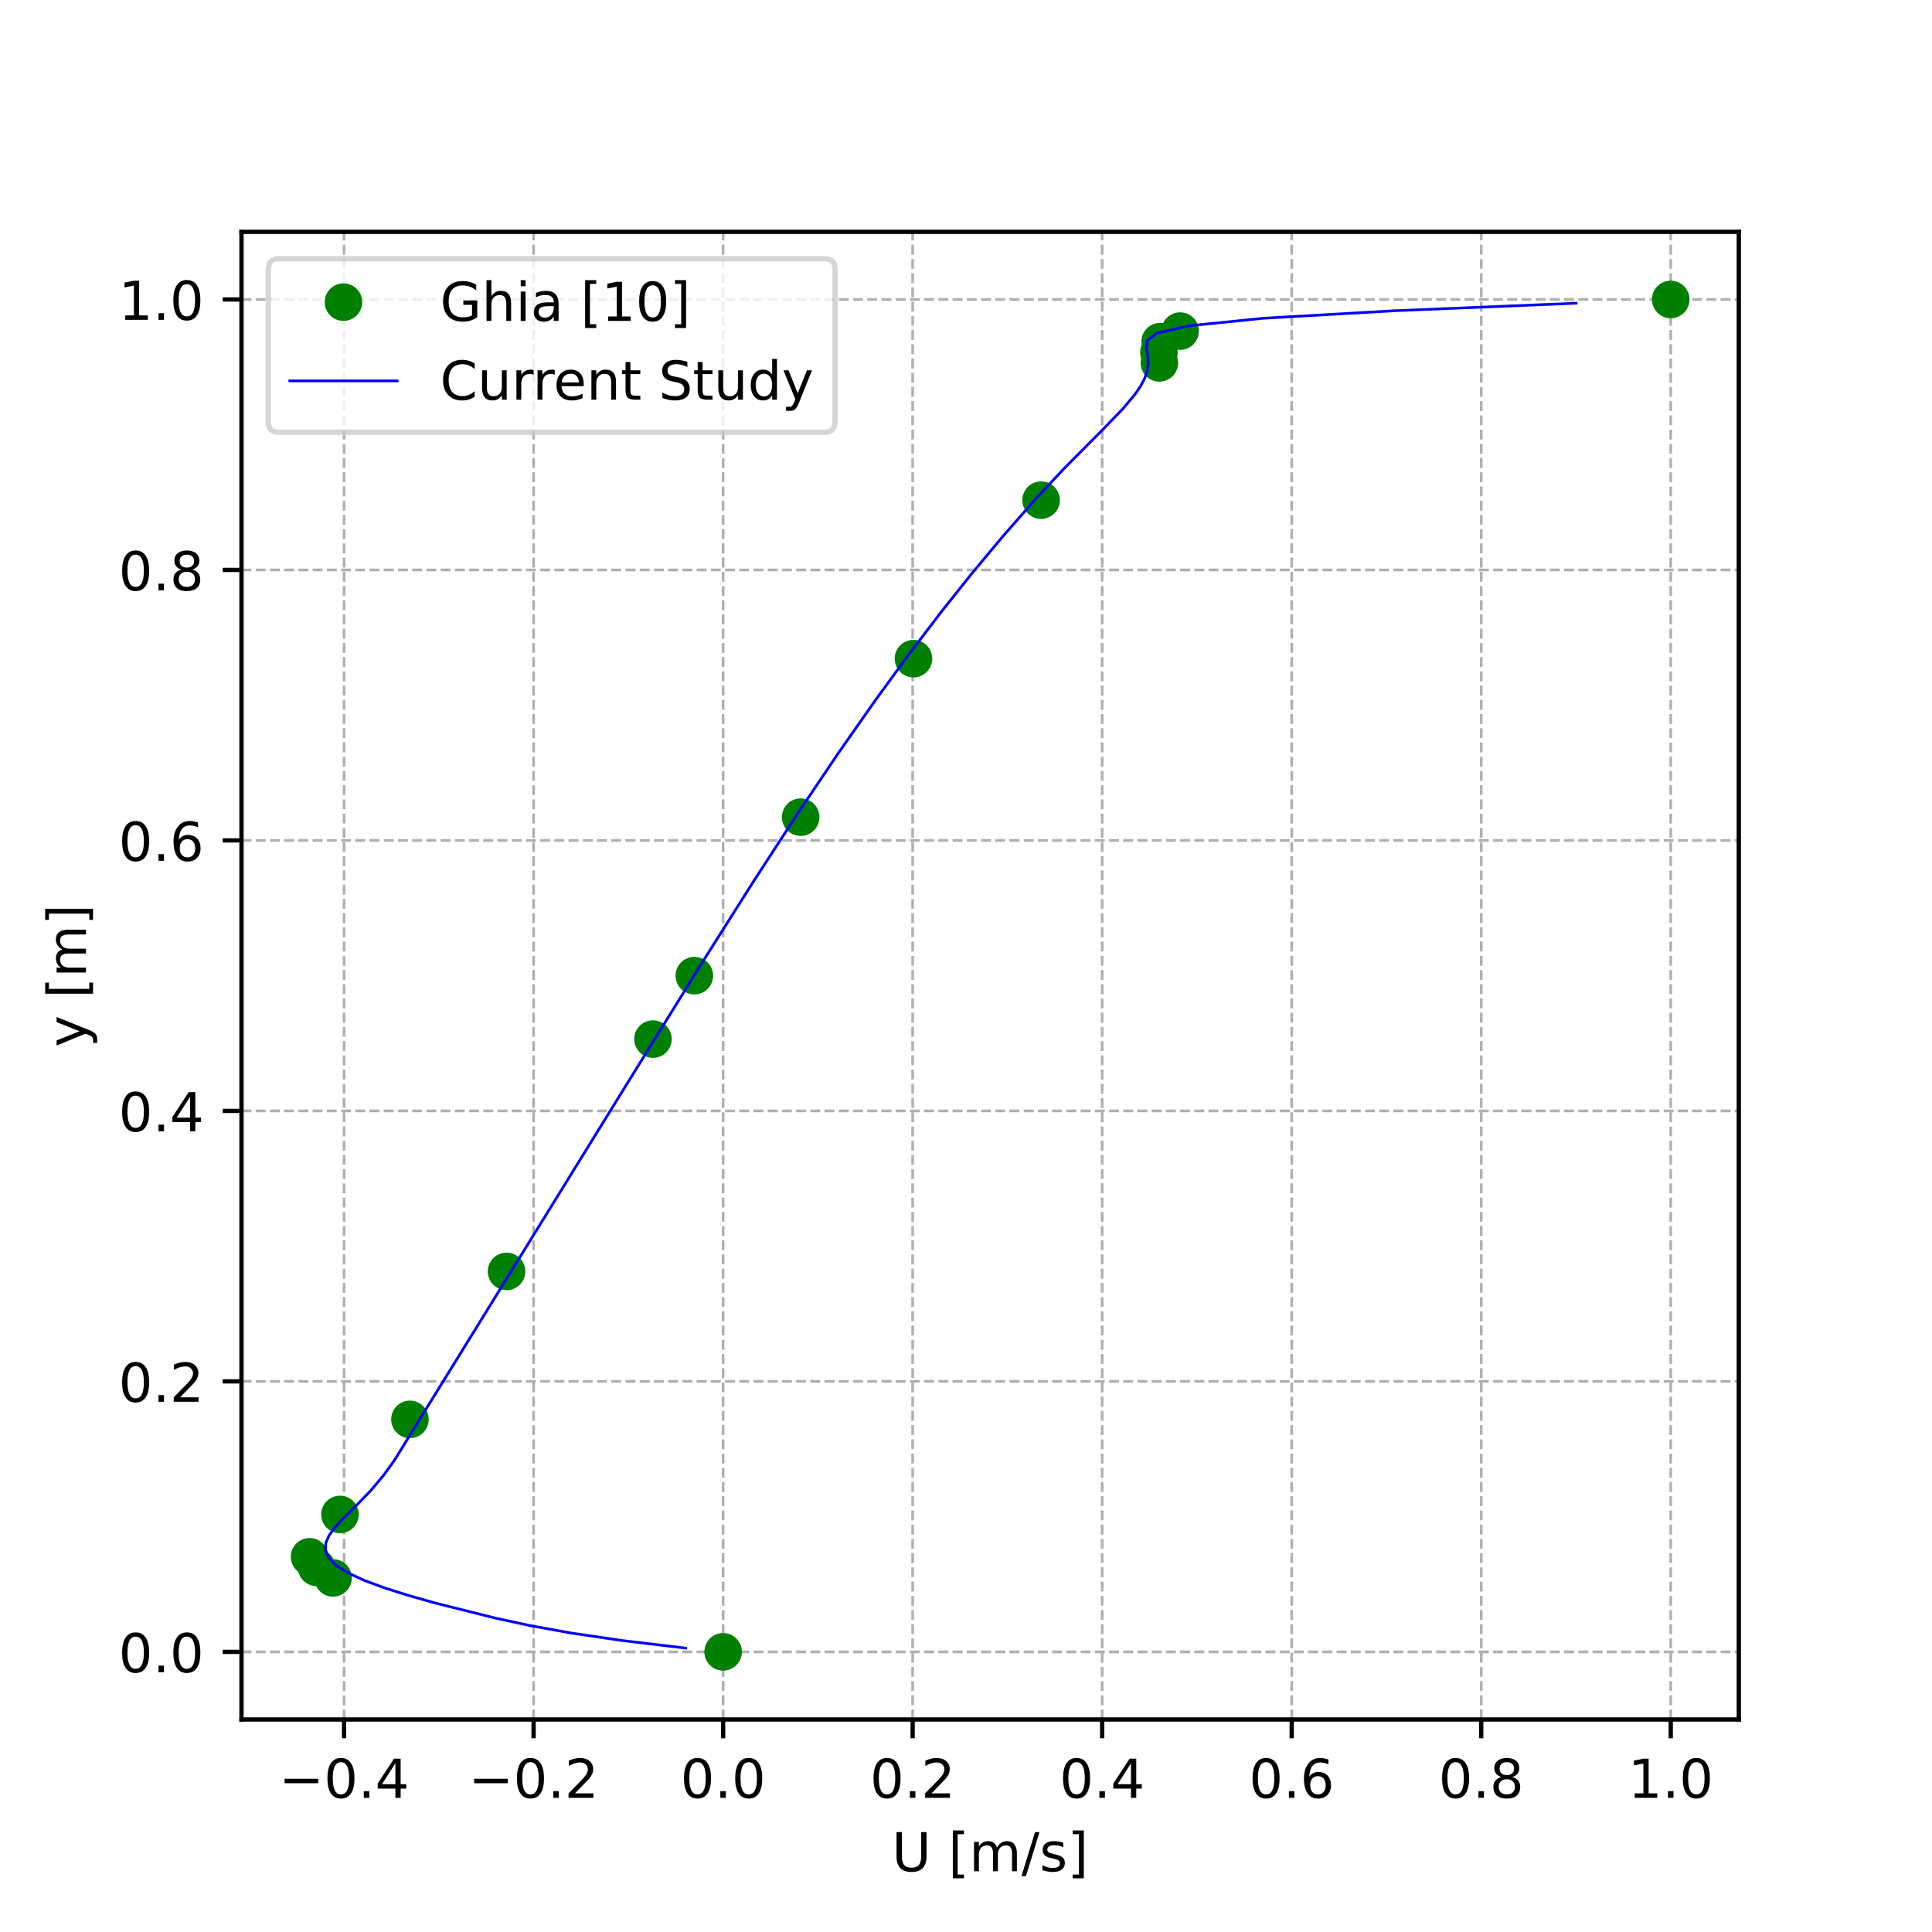
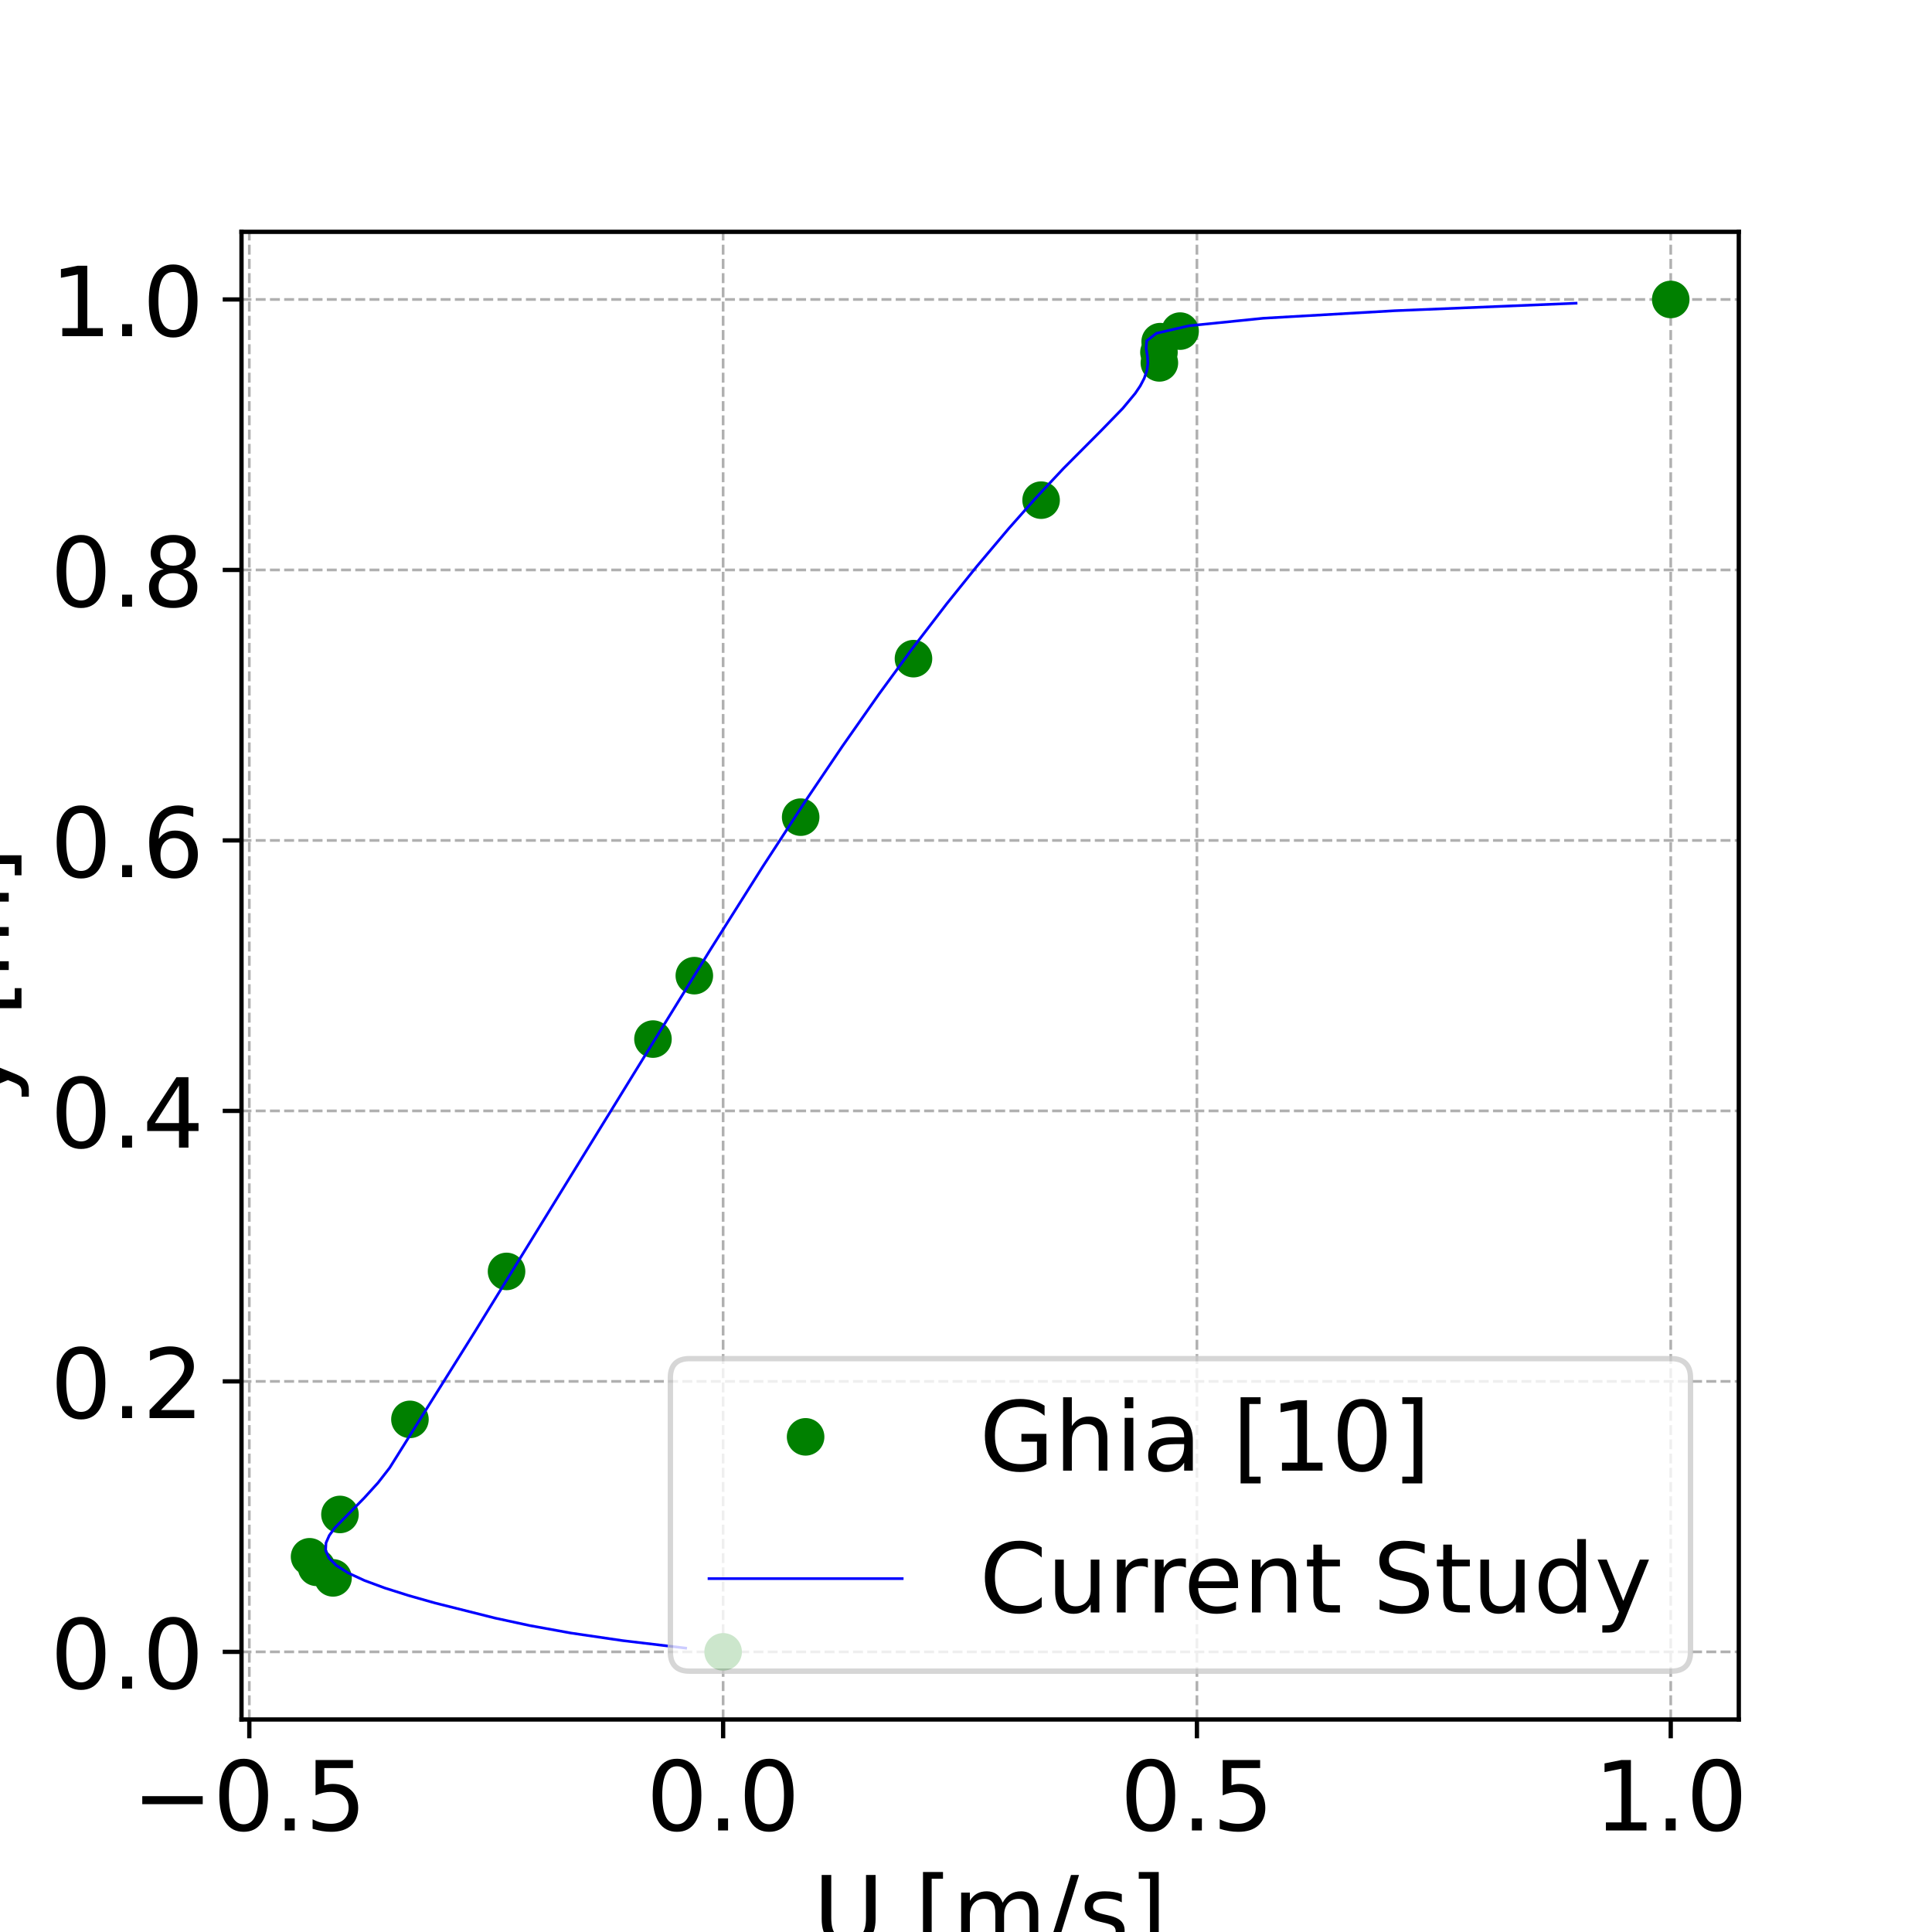
<svg xmlns="http://www.w3.org/2000/svg" xmlns:xlink="http://www.w3.org/1999/xlink" width="360pt" height="360pt" viewBox="0 0 360 360" version="1.1">
  <defs>
    <style type="text/css">*{stroke-linejoin: round; stroke-linecap: butt}</style>
  </defs>
  <g id="figure_1">
    <g id="patch_1">
      <path d="M 0 360  L 360 360  L 360 0  L 0 0  z " style="fill: #ffffff" />
    </g>
    <g id="axes_1">
      <g id="patch_2">
        <path d="M 45 320.4  L 324 320.4  L 324 43.2  L 45 43.2  z " style="fill: #ffffff" />
      </g>
      <g id="matplotlib.axis_1">
        <g id="xtick_1">
          <g id="line2d_1">
-             <path d="M 64.114 320.4  L 64.114 43.2  " clip-path="url(#p950a266e08)" style="fill: none; stroke-dasharray: 1.85,0.8; stroke-dashoffset: 0; stroke: #b0b0b0; stroke-width: 0.5" />
+             <path d="M 46.457 320.4  L 46.457 43.2  " clip-path="url(#p62c2c1363e)" style="fill: none; stroke-dasharray: 1.85,0.8; stroke-dashoffset: 0; stroke: #b0b0b0; stroke-width: 0.5" />
          </g>
          <g id="line2d_2">
            <defs>
-               <path id="m1fc0cb13b3" d="M 0 0  L 0 3.5  " style="stroke: #000000; stroke-width: 0.8" />
-             </defs>
-             <g>
-               <use xlink:href="#m1fc0cb13b3" x="64.114" y="320.4" style="stroke: #000000; stroke-width: 0.8" />
+               <path id="mabf65177e9" d="M 0 0  L 0 3.5  " style="stroke: #000000; stroke-width: 0.8" />
+             </defs>
+             <g>
+               <use xlink:href="#mabf65177e9" x="46.457" y="320.4" style="stroke: #000000; stroke-width: 0.8" />
            </g>
          </g>
          <g id="text_1">
-             <g transform="translate(51.97301 334.9984) scale(0.1 -0.1)">
+             <g transform="translate(24.60247 341.0772) scale(0.18 -0.18)">
              <defs>
                <path id="DejaVuSans-2212" d="M 678 2272  L 4684 2272  L 4684 1741  L 678 1741  L 678 2272  z " transform="scale(0.015625)" />
                <path id="DejaVuSans-30" d="M 2034 4250  Q 1547 4250 1301 3770  Q 1056 3291 1056 2328  Q 1056 1369 1301 889  Q 1547 409 2034 409  Q 2525 409 2770 889  Q 3016 1369 3016 2328  Q 3016 3291 2770 3770  Q 2525 4250 2034 4250  z M 2034 4750  Q 2819 4750 3233 4129  Q 3647 3509 3647 2328  Q 3647 1150 3233 529  Q 2819 -91 2034 -91  Q 1250 -91 836 529  Q 422 1150 422 2328  Q 422 3509 836 4129  Q 1250 4750 2034 4750  z " transform="scale(0.015625)" />
                <path id="DejaVuSans-2e" d="M 684 794  L 1344 794  L 1344 0  L 684 0  L 684 794  z " transform="scale(0.015625)" />
-                 <path id="DejaVuSans-34" d="M 2419 4116  L 825 1625  L 2419 1625  L 2419 4116  z M 2253 4666  L 3047 4666  L 3047 1625  L 3713 1625  L 3713 1100  L 3047 1100  L 3047 0  L 2419 0  L 2419 1100  L 313 1100  L 313 1709  L 2253 4666  z " transform="scale(0.015625)" />
+                 <path id="DejaVuSans-35" d="M 691 4666  L 3169 4666  L 3169 4134  L 1269 4134  L 1269 2991  Q 1406 3038 1543 3061  Q 1681 3084 1819 3084  Q 2600 3084 3056 2656  Q 3513 2228 3513 1497  Q 3513 744 3044 326  Q 2575 -91 1722 -91  Q 1428 -91 1123 -41  Q 819 9 494 109  L 494 744  Q 775 591 1075 516  Q 1375 441 1709 441  Q 2250 441 2565 725  Q 2881 1009 2881 1497  Q 2881 1984 2565 2268  Q 2250 2553 1709 2553  Q 1456 2553 1204 2497  Q 953 2441 691 2322  L 691 4666  z " transform="scale(0.015625)" />
              </defs>
              <use xlink:href="#DejaVuSans-2212" />
              <use xlink:href="#DejaVuSans-30" x="83.789" />
              <use xlink:href="#DejaVuSans-2e" x="147.412" />
-               <use xlink:href="#DejaVuSans-34" x="179.199" />
+               <use xlink:href="#DejaVuSans-35" x="179.199" />
            </g>
          </g>
        </g>
        <g id="xtick_2">
          <g id="line2d_3">
-             <path d="M 99.429 320.4  L 99.429 43.2  " clip-path="url(#p950a266e08)" style="fill: none; stroke-dasharray: 1.85,0.8; stroke-dashoffset: 0; stroke: #b0b0b0; stroke-width: 0.5" />
+             <path d="M 134.744 320.4  L 134.744 43.2  " clip-path="url(#p62c2c1363e)" style="fill: none; stroke-dasharray: 1.85,0.8; stroke-dashoffset: 0; stroke: #b0b0b0; stroke-width: 0.5" />
          </g>
          <g id="line2d_4">
            <g>
-               <use xlink:href="#m1fc0cb13b3" x="99.429" y="320.4" style="stroke: #000000; stroke-width: 0.8" />
+               <use xlink:href="#mabf65177e9" x="134.744" y="320.4" style="stroke: #000000; stroke-width: 0.8" />
            </g>
          </g>
          <g id="text_2">
-             <g transform="translate(87.28783 334.9984) scale(0.1 -0.1)">
-               <defs>
-                 <path id="DejaVuSans-32" d="M 1228 531  L 3431 531  L 3431 0  L 469 0  L 469 531  Q 828 903 1448 1529  Q 2069 2156 2228 2338  Q 2531 2678 2651 2914  Q 2772 3150 2772 3378  Q 2772 3750 2511 3984  Q 2250 4219 1831 4219  Q 1534 4219 1204 4116  Q 875 4013 500 3803  L 500 4441  Q 881 4594 1212 4672  Q 1544 4750 1819 4750  Q 2544 4750 2975 4387  Q 3406 4025 3406 3419  Q 3406 3131 3298 2873  Q 3191 2616 2906 2266  Q 2828 2175 2409 1742  Q 1991 1309 1228 531  z " transform="scale(0.015625)" />
-               </defs>
-               <use xlink:href="#DejaVuSans-2212" />
-               <use xlink:href="#DejaVuSans-30" x="83.789" />
-               <use xlink:href="#DejaVuSans-2e" x="147.412" />
-               <use xlink:href="#DejaVuSans-32" x="179.199" />
+             <g transform="translate(120.4312 341.0772) scale(0.18 -0.18)">
+               <use xlink:href="#DejaVuSans-30" />
+               <use xlink:href="#DejaVuSans-2e" x="63.623" />
+               <use xlink:href="#DejaVuSans-30" x="95.41" />
            </g>
          </g>
        </g>
        <g id="xtick_3">
          <g id="line2d_5">
-             <path d="M 134.744 320.4  L 134.744 43.2  " clip-path="url(#p950a266e08)" style="fill: none; stroke-dasharray: 1.85,0.8; stroke-dashoffset: 0; stroke: #b0b0b0; stroke-width: 0.5" />
+             <path d="M 223.031 320.4  L 223.031 43.2  " clip-path="url(#p62c2c1363e)" style="fill: none; stroke-dasharray: 1.85,0.8; stroke-dashoffset: 0; stroke: #b0b0b0; stroke-width: 0.5" />
          </g>
          <g id="line2d_6">
            <g>
-               <use xlink:href="#m1fc0cb13b3" x="134.744" y="320.4" style="stroke: #000000; stroke-width: 0.8" />
+               <use xlink:href="#mabf65177e9" x="223.031" y="320.4" style="stroke: #000000; stroke-width: 0.8" />
            </g>
          </g>
          <g id="text_3">
-             <g transform="translate(126.7925 334.9984) scale(0.1 -0.1)">
-               <use xlink:href="#DejaVuSans-30" />
-               <use xlink:href="#DejaVuSans-2e" x="63.623" />
-               <use xlink:href="#DejaVuSans-30" x="95.41" />
+             <g transform="translate(208.7183 341.0772) scale(0.18 -0.18)">
+               <use xlink:href="#DejaVuSans-30" />
+               <use xlink:href="#DejaVuSans-2e" x="63.623" />
+               <use xlink:href="#DejaVuSans-35" x="95.41" />
            </g>
          </g>
        </g>
        <g id="xtick_4">
          <g id="line2d_7">
-             <path d="M 170.059 320.4  L 170.059 43.2  " clip-path="url(#p950a266e08)" style="fill: none; stroke-dasharray: 1.85,0.8; stroke-dashoffset: 0; stroke: #b0b0b0; stroke-width: 0.5" />
+             <path d="M 311.318 320.4  L 311.318 43.2  " clip-path="url(#p62c2c1363e)" style="fill: none; stroke-dasharray: 1.85,0.8; stroke-dashoffset: 0; stroke: #b0b0b0; stroke-width: 0.5" />
          </g>
          <g id="line2d_8">
            <g>
-               <use xlink:href="#m1fc0cb13b3" x="170.059" y="320.4" style="stroke: #000000; stroke-width: 0.8" />
+               <use xlink:href="#mabf65177e9" x="311.318" y="320.4" style="stroke: #000000; stroke-width: 0.8" />
            </g>
          </g>
          <g id="text_4">
-             <g transform="translate(162.1073 334.9984) scale(0.1 -0.1)">
-               <use xlink:href="#DejaVuSans-30" />
-               <use xlink:href="#DejaVuSans-2e" x="63.623" />
-               <use xlink:href="#DejaVuSans-32" x="95.41" />
-             </g>
-           </g>
-         </g>
-         <g id="xtick_5">
-           <g id="line2d_9">
-             <path d="M 205.374 320.4  L 205.374 43.2  " clip-path="url(#p950a266e08)" style="fill: none; stroke-dasharray: 1.85,0.8; stroke-dashoffset: 0; stroke: #b0b0b0; stroke-width: 0.5" />
-           </g>
-           <g id="line2d_10">
-             <g>
-               <use xlink:href="#m1fc0cb13b3" x="205.374" y="320.4" style="stroke: #000000; stroke-width: 0.8" />
-             </g>
-           </g>
-           <g id="text_5">
-             <g transform="translate(197.4221 334.9984) scale(0.1 -0.1)">
-               <use xlink:href="#DejaVuSans-30" />
-               <use xlink:href="#DejaVuSans-2e" x="63.623" />
-               <use xlink:href="#DejaVuSans-34" x="95.41" />
-             </g>
-           </g>
-         </g>
-         <g id="xtick_6">
-           <g id="line2d_11">
-             <path d="M 240.689 320.4  L 240.689 43.2  " clip-path="url(#p950a266e08)" style="fill: none; stroke-dasharray: 1.85,0.8; stroke-dashoffset: 0; stroke: #b0b0b0; stroke-width: 0.5" />
-           </g>
-           <g id="line2d_12">
-             <g>
-               <use xlink:href="#m1fc0cb13b3" x="240.689" y="320.4" style="stroke: #000000; stroke-width: 0.8" />
-             </g>
-           </g>
-           <g id="text_6">
-             <g transform="translate(232.737 334.9984) scale(0.1 -0.1)">
-               <defs>
-                 <path id="DejaVuSans-36" d="M 2113 2584  Q 1688 2584 1439 2293  Q 1191 2003 1191 1497  Q 1191 994 1439 701  Q 1688 409 2113 409  Q 2538 409 2786 701  Q 3034 994 3034 1497  Q 3034 2003 2786 2293  Q 2538 2584 2113 2584  z M 3366 4563  L 3366 3988  Q 3128 4100 2886 4159  Q 2644 4219 2406 4219  Q 1781 4219 1451 3797  Q 1122 3375 1075 2522  Q 1259 2794 1537 2939  Q 1816 3084 2150 3084  Q 2853 3084 3261 2657  Q 3669 2231 3669 1497  Q 3669 778 3244 343  Q 2819 -91 2113 -91  Q 1303 -91 875 529  Q 447 1150 447 2328  Q 447 3434 972 4092  Q 1497 4750 2381 4750  Q 2619 4750 2861 4703  Q 3103 4656 3366 4563  z " transform="scale(0.015625)" />
-               </defs>
-               <use xlink:href="#DejaVuSans-30" />
-               <use xlink:href="#DejaVuSans-2e" x="63.623" />
-               <use xlink:href="#DejaVuSans-36" x="95.41" />
-             </g>
-           </g>
-         </g>
-         <g id="xtick_7">
-           <g id="line2d_13">
-             <path d="M 276.003 320.4  L 276.003 43.2  " clip-path="url(#p950a266e08)" style="fill: none; stroke-dasharray: 1.85,0.8; stroke-dashoffset: 0; stroke: #b0b0b0; stroke-width: 0.5" />
-           </g>
-           <g id="line2d_14">
-             <g>
-               <use xlink:href="#m1fc0cb13b3" x="276.003" y="320.4" style="stroke: #000000; stroke-width: 0.8" />
-             </g>
-           </g>
-           <g id="text_7">
-             <g transform="translate(268.0518 334.9984) scale(0.1 -0.1)">
-               <defs>
-                 <path id="DejaVuSans-38" d="M 2034 2216  Q 1584 2216 1326 1975  Q 1069 1734 1069 1313  Q 1069 891 1326 650  Q 1584 409 2034 409  Q 2484 409 2743 651  Q 3003 894 3003 1313  Q 3003 1734 2745 1975  Q 2488 2216 2034 2216  z M 1403 2484  Q 997 2584 770 2862  Q 544 3141 544 3541  Q 544 4100 942 4425  Q 1341 4750 2034 4750  Q 2731 4750 3128 4425  Q 3525 4100 3525 3541  Q 3525 3141 3298 2862  Q 3072 2584 2669 2484  Q 3125 2378 3379 2068  Q 3634 1759 3634 1313  Q 3634 634 3220 271  Q 2806 -91 2034 -91  Q 1263 -91 848 271  Q 434 634 434 1313  Q 434 1759 690 2068  Q 947 2378 1403 2484  z M 1172 3481  Q 1172 3119 1398 2916  Q 1625 2713 2034 2713  Q 2441 2713 2670 2916  Q 2900 3119 2900 3481  Q 2900 3844 2670 4047  Q 2441 4250 2034 4250  Q 1625 4250 1398 4047  Q 1172 3844 1172 3481  z " transform="scale(0.015625)" />
-               </defs>
-               <use xlink:href="#DejaVuSans-30" />
-               <use xlink:href="#DejaVuSans-2e" x="63.623" />
-               <use xlink:href="#DejaVuSans-38" x="95.41" />
-             </g>
-           </g>
-         </g>
-         <g id="xtick_8">
-           <g id="line2d_15">
-             <path d="M 311.318 320.4  L 311.318 43.2  " clip-path="url(#p950a266e08)" style="fill: none; stroke-dasharray: 1.85,0.8; stroke-dashoffset: 0; stroke: #b0b0b0; stroke-width: 0.5" />
-           </g>
-           <g id="line2d_16">
-             <g>
-               <use xlink:href="#m1fc0cb13b3" x="311.318" y="320.4" style="stroke: #000000; stroke-width: 0.8" />
-             </g>
-           </g>
-           <g id="text_8">
-             <g transform="translate(303.3666 334.9984) scale(0.1 -0.1)">
+             <g transform="translate(297.0054 341.0772) scale(0.18 -0.18)">
              <defs>
                <path id="DejaVuSans-31" d="M 794 531  L 1825 531  L 1825 4091  L 703 3866  L 703 4441  L 1819 4666  L 2450 4666  L 2450 531  L 3481 531  L 3481 0  L 794 0  L 794 531  z " transform="scale(0.015625)" />
              </defs>
              <use xlink:href="#DejaVuSans-31" />
              <use xlink:href="#DejaVuSans-2e" x="63.623" />
              <use xlink:href="#DejaVuSans-30" x="95.41" />
            </g>
          </g>
        </g>
-         <g id="text_9">
-           <g transform="translate(166.1906 348.6766) scale(0.1 -0.1)">
+         <g id="text_5">
+           <g transform="translate(151.5431 362.4978) scale(0.18 -0.18)">
            <defs>
              <path id="DejaVuSans-55" d="M 556 4666  L 1191 4666  L 1191 1831  Q 1191 1081 1462 751  Q 1734 422 2344 422  Q 2950 422 3222 751  Q 3494 1081 3494 1831  L 3494 4666  L 4128 4666  L 4128 1753  Q 4128 841 3676 375  Q 3225 -91 2344 -91  Q 1459 -91 1007 375  Q 556 841 556 1753  L 556 4666  z " transform="scale(0.015625)" />
              <path id="DejaVuSans-20" transform="scale(0.015625)" />
              <path id="DejaVuSans-5b" d="M 550 4863  L 1875 4863  L 1875 4416  L 1125 4416  L 1125 -397  L 1875 -397  L 1875 -844  L 550 -844  L 550 4863  z " transform="scale(0.015625)" />
              <path id="DejaVuSans-6d" d="M 3328 2828  Q 3544 3216 3844 3400  Q 4144 3584 4550 3584  Q 5097 3584 5394 3201  Q 5691 2819 5691 2113  L 5691 0  L 5113 0  L 5113 2094  Q 5113 2597 4934 2840  Q 4756 3084 4391 3084  Q 3944 3084 3684 2787  Q 3425 2491 3425 1978  L 3425 0  L 2847 0  L 2847 2094  Q 2847 2600 2669 2842  Q 2491 3084 2119 3084  Q 1678 3084 1418 2786  Q 1159 2488 1159 1978  L 1159 0  L 581 0  L 581 3500  L 1159 3500  L 1159 2956  Q 1356 3278 1631 3431  Q 1906 3584 2284 3584  Q 2666 3584 2933 3390  Q 3200 3197 3328 2828  z " transform="scale(0.015625)" />
              <path id="DejaVuSans-2f" d="M 1625 4666  L 2156 4666  L 531 -594  L 0 -594  L 1625 4666  z " transform="scale(0.015625)" />
              <path id="DejaVuSans-73" d="M 2834 3397  L 2834 2853  Q 2591 2978 2328 3040  Q 2066 3103 1784 3103  Q 1356 3103 1142 2972  Q 928 2841 928 2578  Q 928 2378 1081 2264  Q 1234 2150 1697 2047  L 1894 2003  Q 2506 1872 2764 1633  Q 3022 1394 3022 966  Q 3022 478 2636 193  Q 2250 -91 1575 -91  Q 1294 -91 989 -36  Q 684 19 347 128  L 347 722  Q 666 556 975 473  Q 1284 391 1588 391  Q 1994 391 2212 530  Q 2431 669 2431 922  Q 2431 1156 2273 1281  Q 2116 1406 1581 1522  L 1381 1569  Q 847 1681 609 1914  Q 372 2147 372 2553  Q 372 3047 722 3315  Q 1072 3584 1716 3584  Q 2034 3584 2315 3537  Q 2597 3491 2834 3397  z " transform="scale(0.015625)" />
              <path id="DejaVuSans-5d" d="M 1947 4863  L 1947 -844  L 622 -844  L 622 -397  L 1369 -397  L 1369 4416  L 622 4416  L 622 4863  L 1947 4863  z " transform="scale(0.015625)" />
            </defs>
            <use xlink:href="#DejaVuSans-55" />
            <use xlink:href="#DejaVuSans-20" x="73.193" />
            <use xlink:href="#DejaVuSans-5b" x="104.98" />
            <use xlink:href="#DejaVuSans-6d" x="143.994" />
            <use xlink:href="#DejaVuSans-2f" x="241.406" />
            <use xlink:href="#DejaVuSans-73" x="275.098" />
            <use xlink:href="#DejaVuSans-5d" x="327.197" />
          </g>
        </g>
      </g>
      <g id="matplotlib.axis_2">
        <g id="ytick_1">
+           <g id="line2d_9">
+             <path d="M 45 307.8  L 324 307.8  " clip-path="url(#p62c2c1363e)" style="fill: none; stroke-dasharray: 1.85,0.8; stroke-dashoffset: 0; stroke: #b0b0b0; stroke-width: 0.5" />
+           </g>
+           <g id="line2d_10">
+             <defs>
+               <path id="m85a8d610c2" d="M 0 0  L -3.5 0  " style="stroke: #000000; stroke-width: 0.8" />
+             </defs>
+             <g>
+               <use xlink:href="#m85a8d610c2" x="45" y="307.8" style="stroke: #000000; stroke-width: 0.8" />
+             </g>
+           </g>
+           <g id="text_6">
+             <g transform="translate(9.374375 314.6386) scale(0.18 -0.18)">
+               <use xlink:href="#DejaVuSans-30" />
+               <use xlink:href="#DejaVuSans-2e" x="63.623" />
+               <use xlink:href="#DejaVuSans-30" x="95.41" />
+             </g>
+           </g>
+         </g>
+         <g id="ytick_2">
+           <g id="line2d_11">
+             <path d="M 45 257.4  L 324 257.4  " clip-path="url(#p62c2c1363e)" style="fill: none; stroke-dasharray: 1.85,0.8; stroke-dashoffset: 0; stroke: #b0b0b0; stroke-width: 0.5" />
+           </g>
+           <g id="line2d_12">
+             <g>
+               <use xlink:href="#m85a8d610c2" x="45" y="257.4" style="stroke: #000000; stroke-width: 0.8" />
+             </g>
+           </g>
+           <g id="text_7">
+             <g transform="translate(9.374375 264.2386) scale(0.18 -0.18)">
+               <defs>
+                 <path id="DejaVuSans-32" d="M 1228 531  L 3431 531  L 3431 0  L 469 0  L 469 531  Q 828 903 1448 1529  Q 2069 2156 2228 2338  Q 2531 2678 2651 2914  Q 2772 3150 2772 3378  Q 2772 3750 2511 3984  Q 2250 4219 1831 4219  Q 1534 4219 1204 4116  Q 875 4013 500 3803  L 500 4441  Q 881 4594 1212 4672  Q 1544 4750 1819 4750  Q 2544 4750 2975 4387  Q 3406 4025 3406 3419  Q 3406 3131 3298 2873  Q 3191 2616 2906 2266  Q 2828 2175 2409 1742  Q 1991 1309 1228 531  z " transform="scale(0.015625)" />
+               </defs>
+               <use xlink:href="#DejaVuSans-30" />
+               <use xlink:href="#DejaVuSans-2e" x="63.623" />
+               <use xlink:href="#DejaVuSans-32" x="95.41" />
+             </g>
+           </g>
+         </g>
+         <g id="ytick_3">
+           <g id="line2d_13">
+             <path d="M 45 207  L 324 207  " clip-path="url(#p62c2c1363e)" style="fill: none; stroke-dasharray: 1.85,0.8; stroke-dashoffset: 0; stroke: #b0b0b0; stroke-width: 0.5" />
+           </g>
+           <g id="line2d_14">
+             <g>
+               <use xlink:href="#m85a8d610c2" x="45" y="207" style="stroke: #000000; stroke-width: 0.8" />
+             </g>
+           </g>
+           <g id="text_8">
+             <g transform="translate(9.374375 213.8386) scale(0.18 -0.18)">
+               <defs>
+                 <path id="DejaVuSans-34" d="M 2419 4116  L 825 1625  L 2419 1625  L 2419 4116  z M 2253 4666  L 3047 4666  L 3047 1625  L 3713 1625  L 3713 1100  L 3047 1100  L 3047 0  L 2419 0  L 2419 1100  L 313 1100  L 313 1709  L 2253 4666  z " transform="scale(0.015625)" />
+               </defs>
+               <use xlink:href="#DejaVuSans-30" />
+               <use xlink:href="#DejaVuSans-2e" x="63.623" />
+               <use xlink:href="#DejaVuSans-34" x="95.41" />
+             </g>
+           </g>
+         </g>
+         <g id="ytick_4">
+           <g id="line2d_15">
+             <path d="M 45 156.6  L 324 156.6  " clip-path="url(#p62c2c1363e)" style="fill: none; stroke-dasharray: 1.85,0.8; stroke-dashoffset: 0; stroke: #b0b0b0; stroke-width: 0.5" />
+           </g>
+           <g id="line2d_16">
+             <g>
+               <use xlink:href="#m85a8d610c2" x="45" y="156.6" style="stroke: #000000; stroke-width: 0.8" />
+             </g>
+           </g>
+           <g id="text_9">
+             <g transform="translate(9.374375 163.4386) scale(0.18 -0.18)">
+               <defs>
+                 <path id="DejaVuSans-36" d="M 2113 2584  Q 1688 2584 1439 2293  Q 1191 2003 1191 1497  Q 1191 994 1439 701  Q 1688 409 2113 409  Q 2538 409 2786 701  Q 3034 994 3034 1497  Q 3034 2003 2786 2293  Q 2538 2584 2113 2584  z M 3366 4563  L 3366 3988  Q 3128 4100 2886 4159  Q 2644 4219 2406 4219  Q 1781 4219 1451 3797  Q 1122 3375 1075 2522  Q 1259 2794 1537 2939  Q 1816 3084 2150 3084  Q 2853 3084 3261 2657  Q 3669 2231 3669 1497  Q 3669 778 3244 343  Q 2819 -91 2113 -91  Q 1303 -91 875 529  Q 447 1150 447 2328  Q 447 3434 972 4092  Q 1497 4750 2381 4750  Q 2619 4750 2861 4703  Q 3103 4656 3366 4563  z " transform="scale(0.015625)" />
+               </defs>
+               <use xlink:href="#DejaVuSans-30" />
+               <use xlink:href="#DejaVuSans-2e" x="63.623" />
+               <use xlink:href="#DejaVuSans-36" x="95.41" />
+             </g>
+           </g>
+         </g>
+         <g id="ytick_5">
          <g id="line2d_17">
-             <path d="M 45 307.8  L 324 307.8  " clip-path="url(#p950a266e08)" style="fill: none; stroke-dasharray: 1.85,0.8; stroke-dashoffset: 0; stroke: #b0b0b0; stroke-width: 0.5" />
+             <path d="M 45 106.2  L 324 106.2  " clip-path="url(#p62c2c1363e)" style="fill: none; stroke-dasharray: 1.85,0.8; stroke-dashoffset: 0; stroke: #b0b0b0; stroke-width: 0.5" />
          </g>
          <g id="line2d_18">
-             <defs>
-               <path id="m8054d9be6d" d="M 0 0  L -3.5 0  " style="stroke: #000000; stroke-width: 0.8" />
-             </defs>
-             <g>
-               <use xlink:href="#m8054d9be6d" x="45" y="307.8" style="stroke: #000000; stroke-width: 0.8" />
+             <g>
+               <use xlink:href="#m85a8d610c2" x="45" y="106.2" style="stroke: #000000; stroke-width: 0.8" />
            </g>
          </g>
          <g id="text_10">
-             <g transform="translate(22.09688 311.5992) scale(0.1 -0.1)">
-               <use xlink:href="#DejaVuSans-30" />
+             <g transform="translate(9.374375 113.0386) scale(0.18 -0.18)">
+               <defs>
+                 <path id="DejaVuSans-38" d="M 2034 2216  Q 1584 2216 1326 1975  Q 1069 1734 1069 1313  Q 1069 891 1326 650  Q 1584 409 2034 409  Q 2484 409 2743 651  Q 3003 894 3003 1313  Q 3003 1734 2745 1975  Q 2488 2216 2034 2216  z M 1403 2484  Q 997 2584 770 2862  Q 544 3141 544 3541  Q 544 4100 942 4425  Q 1341 4750 2034 4750  Q 2731 4750 3128 4425  Q 3525 4100 3525 3541  Q 3525 3141 3298 2862  Q 3072 2584 2669 2484  Q 3125 2378 3379 2068  Q 3634 1759 3634 1313  Q 3634 634 3220 271  Q 2806 -91 2034 -91  Q 1263 -91 848 271  Q 434 634 434 1313  Q 434 1759 690 2068  Q 947 2378 1403 2484  z M 1172 3481  Q 1172 3119 1398 2916  Q 1625 2713 2034 2713  Q 2441 2713 2670 2916  Q 2900 3119 2900 3481  Q 2900 3844 2670 4047  Q 2441 4250 2034 4250  Q 1625 4250 1398 4047  Q 1172 3844 1172 3481  z " transform="scale(0.015625)" />
+               </defs>
+               <use xlink:href="#DejaVuSans-30" />
+               <use xlink:href="#DejaVuSans-2e" x="63.623" />
+               <use xlink:href="#DejaVuSans-38" x="95.41" />
+             </g>
+           </g>
+         </g>
+         <g id="ytick_6">
+           <g id="line2d_19">
+             <path d="M 45 55.8  L 324 55.8  " clip-path="url(#p62c2c1363e)" style="fill: none; stroke-dasharray: 1.85,0.8; stroke-dashoffset: 0; stroke: #b0b0b0; stroke-width: 0.5" />
+           </g>
+           <g id="line2d_20">
+             <g>
+               <use xlink:href="#m85a8d610c2" x="45" y="55.8" style="stroke: #000000; stroke-width: 0.8" />
+             </g>
+           </g>
+           <g id="text_11">
+             <g transform="translate(9.374375 62.63859) scale(0.18 -0.18)">
+               <use xlink:href="#DejaVuSans-31" />
              <use xlink:href="#DejaVuSans-2e" x="63.623" />
              <use xlink:href="#DejaVuSans-30" x="95.41" />
            </g>
          </g>
        </g>
-         <g id="ytick_2">
-           <g id="line2d_19">
-             <path d="M 45 257.4  L 324 257.4  " clip-path="url(#p950a266e08)" style="fill: none; stroke-dasharray: 1.85,0.8; stroke-dashoffset: 0; stroke: #b0b0b0; stroke-width: 0.5" />
-           </g>
-           <g id="line2d_20">
-             <g>
-               <use xlink:href="#m8054d9be6d" x="45" y="257.4" style="stroke: #000000; stroke-width: 0.8" />
-             </g>
-           </g>
-           <g id="text_11">
-             <g transform="translate(22.09688 261.1992) scale(0.1 -0.1)">
-               <use xlink:href="#DejaVuSans-30" />
-               <use xlink:href="#DejaVuSans-2e" x="63.623" />
-               <use xlink:href="#DejaVuSans-32" x="95.41" />
-             </g>
-           </g>
-         </g>
-         <g id="ytick_3">
-           <g id="line2d_21">
-             <path d="M 45 207  L 324 207  " clip-path="url(#p950a266e08)" style="fill: none; stroke-dasharray: 1.85,0.8; stroke-dashoffset: 0; stroke: #b0b0b0; stroke-width: 0.5" />
-           </g>
-           <g id="line2d_22">
-             <g>
-               <use xlink:href="#m8054d9be6d" x="45" y="207" style="stroke: #000000; stroke-width: 0.8" />
-             </g>
-           </g>
-           <g id="text_12">
-             <g transform="translate(22.09688 210.7992) scale(0.1 -0.1)">
-               <use xlink:href="#DejaVuSans-30" />
-               <use xlink:href="#DejaVuSans-2e" x="63.623" />
-               <use xlink:href="#DejaVuSans-34" x="95.41" />
-             </g>
-           </g>
-         </g>
-         <g id="ytick_4">
-           <g id="line2d_23">
-             <path d="M 45 156.6  L 324 156.6  " clip-path="url(#p950a266e08)" style="fill: none; stroke-dasharray: 1.85,0.8; stroke-dashoffset: 0; stroke: #b0b0b0; stroke-width: 0.5" />
-           </g>
-           <g id="line2d_24">
-             <g>
-               <use xlink:href="#m8054d9be6d" x="45" y="156.6" style="stroke: #000000; stroke-width: 0.8" />
-             </g>
-           </g>
-           <g id="text_13">
-             <g transform="translate(22.09688 160.3992) scale(0.1 -0.1)">
-               <use xlink:href="#DejaVuSans-30" />
-               <use xlink:href="#DejaVuSans-2e" x="63.623" />
-               <use xlink:href="#DejaVuSans-36" x="95.41" />
-             </g>
-           </g>
-         </g>
-         <g id="ytick_5">
-           <g id="line2d_25">
-             <path d="M 45 106.2  L 324 106.2  " clip-path="url(#p950a266e08)" style="fill: none; stroke-dasharray: 1.85,0.8; stroke-dashoffset: 0; stroke: #b0b0b0; stroke-width: 0.5" />
-           </g>
-           <g id="line2d_26">
-             <g>
-               <use xlink:href="#m8054d9be6d" x="45" y="106.2" style="stroke: #000000; stroke-width: 0.8" />
-             </g>
-           </g>
-           <g id="text_14">
-             <g transform="translate(22.09688 109.9992) scale(0.1 -0.1)">
-               <use xlink:href="#DejaVuSans-30" />
-               <use xlink:href="#DejaVuSans-2e" x="63.623" />
-               <use xlink:href="#DejaVuSans-38" x="95.41" />
-             </g>
-           </g>
-         </g>
-         <g id="ytick_6">
-           <g id="line2d_27">
-             <path d="M 45 55.8  L 324 55.8  " clip-path="url(#p950a266e08)" style="fill: none; stroke-dasharray: 1.85,0.8; stroke-dashoffset: 0; stroke: #b0b0b0; stroke-width: 0.5" />
-           </g>
-           <g id="line2d_28">
-             <g>
-               <use xlink:href="#m8054d9be6d" x="45" y="55.8" style="stroke: #000000; stroke-width: 0.8" />
-             </g>
-           </g>
-           <g id="text_15">
-             <g transform="translate(22.09688 59.59922) scale(0.1 -0.1)">
-               <use xlink:href="#DejaVuSans-31" />
-               <use xlink:href="#DejaVuSans-2e" x="63.623" />
-               <use xlink:href="#DejaVuSans-30" x="95.41" />
-             </g>
-           </g>
-         </g>
-         <g id="text_16">
-           <g transform="translate(16.01719 195.1203) rotate(-90) scale(0.1 -0.1)">
+         <g id="text_12">
+           <g transform="translate(1.630938 205.7766) rotate(-90) scale(0.18 -0.18)">
            <defs>
              <path id="DejaVuSans-79" d="M 2059 -325  Q 1816 -950 1584 -1140  Q 1353 -1331 966 -1331  L 506 -1331  L 506 -850  L 844 -850  Q 1081 -850 1212 -737  Q 1344 -625 1503 -206  L 1606 56  L 191 3500  L 800 3500  L 1894 763  L 2988 3500  L 3597 3500  L 2059 -325  z " transform="scale(0.015625)" />
            </defs>
            <use xlink:href="#DejaVuSans-79" />
            <use xlink:href="#DejaVuSans-20" x="59.18" />
            <use xlink:href="#DejaVuSans-5b" x="90.967" />
            <use xlink:href="#DejaVuSans-6d" x="129.98" />
            <use xlink:href="#DejaVuSans-5d" x="227.393" />
          </g>
        </g>
      </g>
-       <g id="line2d_29">
+       <g id="line2d_21">
        <defs>
-           <path id="mebc5cc602b" d="M 0 3  C 0.796 3 1.559 2.684 2.121 2.121  C 2.684 1.559 3 0.796 3 0  C 3 -0.796 2.684 -1.559 2.121 -2.121  C 1.559 -2.684 0.796 -3 0 -3  C -0.796 -3 -1.559 -2.684 -2.121 -2.121  C -2.684 -1.559 -3 -0.796 -3 0  C -3 0.796 -2.684 1.559 -2.121 2.121  C -1.559 2.684 -0.796 3 0 3  z " style="stroke: #008000" />
+           <path id="mb54a94e78e" d="M 0 3  C 0.796 3 1.559 2.684 2.121 2.121  C 2.684 1.559 3 0.796 3 0  C 3 -0.796 2.684 -1.559 2.121 -2.121  C 1.559 -2.684 0.796 -3 0 -3  C -0.796 -3 -1.559 -2.684 -2.121 -2.121  C -2.684 -1.559 -3 -0.796 -3 0  C -3 0.796 -2.684 1.559 -2.121 2.121  C -1.559 2.684 -0.796 3 0 3  z " style="stroke: #008000" />
        </defs>
-         <g clip-path="url(#p950a266e08)">
-           <use xlink:href="#mebc5cc602b" x="311.318" y="55.8" style="fill: #008000; stroke: #008000" />
-           <use xlink:href="#mebc5cc602b" x="219.893" y="61.697" style="fill: #008000; stroke: #008000" />
-           <use xlink:href="#mebc5cc602b" x="216.18" y="63.662" style="fill: #008000; stroke: #008000" />
-           <use xlink:href="#mebc5cc602b" x="215.954" y="65.653" style="fill: #008000; stroke: #008000" />
-           <use xlink:href="#mebc5cc602b" x="216.032" y="67.619" style="fill: #008000; stroke: #008000" />
-           <use xlink:href="#mebc5cc602b" x="193.995" y="93.197" style="fill: #008000; stroke: #008000" />
-           <use xlink:href="#mebc5cc602b" x="170.213" y="122.731" style="fill: #008000; stroke: #008000" />
-           <use xlink:href="#mebc5cc602b" x="149.193" y="152.266" style="fill: #008000; stroke: #008000" />
-           <use xlink:href="#mebc5cc602b" x="129.378" y="181.8" style="fill: #008000; stroke: #008000" />
-           <use xlink:href="#mebc5cc602b" x="121.671" y="193.619" style="fill: #008000; stroke: #008000" />
-           <use xlink:href="#mebc5cc602b" x="94.388" y="236.912" style="fill: #008000; stroke: #008000" />
-           <use xlink:href="#mebc5cc602b" x="76.386" y="264.481" style="fill: #008000; stroke: #008000" />
-           <use xlink:href="#mebc5cc602b" x="63.346" y="282.197" style="fill: #008000; stroke: #008000" />
-           <use xlink:href="#mebc5cc602b" x="57.682" y="290.084" style="fill: #008000; stroke: #008000" />
-           <use xlink:href="#mebc5cc602b" x="58.992" y="292.05" style="fill: #008000; stroke: #008000" />
-           <use xlink:href="#mebc5cc602b" x="62.057" y="294.016" style="fill: #008000; stroke: #008000" />
-           <use xlink:href="#mebc5cc602b" x="134.744" y="307.8" style="fill: #008000; stroke: #008000" />
-         </g>
-       </g>
-       <g id="line2d_30">
-         <path d="M 293.689 56.5  L 259.866 57.9  L 235.429 59.3  L 221.594 60.7  L 215.547 62.1  L 213.744 63.5  L 213.629 64.9  L 213.876 66.3  L 213.969 67.7  L 213.775 69.1  L 213.293 70.5  L 212.561 71.9  L 211.624 73.3  L 209.303 76.1  L 205.235 80.3  L 198.281 87.3  L 193.052 92.9  L 186.901 99.9  L 181.06 106.9  L 175.479 113.9  L 169.079 122.3  L 162.956 130.7  L 156.098 140.5  L 148.561 151.7  L 140.366 164.3  L 130.625 179.7  L 115.877 203.5  L 73.496 272.1  L 71.48 274.9  L 69.131 277.7  L 66.423 280.5  L 63.598 283.3  L 62.332 284.7  L 61.321 286.1  L 60.709 287.5  L 60.645 288.9  L 61.261 290.3  L 62.655 291.7  L 64.876 293.1  L 67.915 294.5  L 71.707 295.9  L 76.143 297.3  L 81.092 298.7  L 92.25 301.5  L 98.737 302.9  L 106.446 304.3  L 115.999 305.7  L 127.765 307.1  L 127.765 307.1  " clip-path="url(#p950a266e08)" style="fill: none; stroke: #0000ff; stroke-width: 0.5; stroke-linecap: square" />
+         <g clip-path="url(#p62c2c1363e)">
+           <use xlink:href="#mb54a94e78e" x="311.318" y="55.8" style="fill: #008000; stroke: #008000" />
+           <use xlink:href="#mb54a94e78e" x="219.893" y="61.697" style="fill: #008000; stroke: #008000" />
+           <use xlink:href="#mb54a94e78e" x="216.18" y="63.662" style="fill: #008000; stroke: #008000" />
+           <use xlink:href="#mb54a94e78e" x="215.954" y="65.653" style="fill: #008000; stroke: #008000" />
+           <use xlink:href="#mb54a94e78e" x="216.032" y="67.619" style="fill: #008000; stroke: #008000" />
+           <use xlink:href="#mb54a94e78e" x="193.995" y="93.197" style="fill: #008000; stroke: #008000" />
+           <use xlink:href="#mb54a94e78e" x="170.213" y="122.731" style="fill: #008000; stroke: #008000" />
+           <use xlink:href="#mb54a94e78e" x="149.193" y="152.266" style="fill: #008000; stroke: #008000" />
+           <use xlink:href="#mb54a94e78e" x="129.378" y="181.8" style="fill: #008000; stroke: #008000" />
+           <use xlink:href="#mb54a94e78e" x="121.671" y="193.619" style="fill: #008000; stroke: #008000" />
+           <use xlink:href="#mb54a94e78e" x="94.388" y="236.912" style="fill: #008000; stroke: #008000" />
+           <use xlink:href="#mb54a94e78e" x="76.386" y="264.481" style="fill: #008000; stroke: #008000" />
+           <use xlink:href="#mb54a94e78e" x="63.346" y="282.197" style="fill: #008000; stroke: #008000" />
+           <use xlink:href="#mb54a94e78e" x="57.682" y="290.084" style="fill: #008000; stroke: #008000" />
+           <use xlink:href="#mb54a94e78e" x="58.992" y="292.05" style="fill: #008000; stroke: #008000" />
+           <use xlink:href="#mb54a94e78e" x="62.057" y="294.016" style="fill: #008000; stroke: #008000" />
+           <use xlink:href="#mb54a94e78e" x="134.744" y="307.8" style="fill: #008000; stroke: #008000" />
+         </g>
+       </g>
+       <g id="line2d_22">
+         <path d="M 293.679 56.5  L 259.844 57.9  L 235.397 59.3  L 221.55 60.7  L 215.492 62.1  L 213.68 63.5  L 213.559 64.9  L 213.801 66.3  L 213.891 67.7  L 213.694 69.1  L 213.209 70.5  L 212.474 71.9  L 211.533 73.3  L 209.205 76.1  L 205.125 80.3  L 198.152 87.3  L 192.909 92.9  L 187.95 98.5  L 182.045 105.5  L 176.411 112.5  L 169.964 120.9  L 163.809 129.3  L 156.934 139.1  L 150.323 148.9  L 142.118 161.5  L 132.398 176.9  L 118.572 199.3  L 88.386 248.3  L 72.612 273.5  L 70.433 276.3  L 67.885 279.1  L 62.38 284.7  L 61.362 286.1  L 60.744 287.5  L 60.673 288.9  L 61.281 290.3  L 62.667 291.7  L 64.881 293.1  L 67.912 294.5  L 71.697 295.9  L 76.126 297.3  L 81.07 298.7  L 92.221 301.5  L 98.708 302.9  L 106.421 304.3  L 115.982 305.7  L 127.759 307.1  L 127.759 307.1  " clip-path="url(#p62c2c1363e)" style="fill: none; stroke: #0000ff; stroke-width: 0.5; stroke-linecap: square" />
      </g>
      <g id="patch_3">
        <path d="M 45 320.4  L 45 43.2  " style="fill: none; stroke: #000000; stroke-width: 0.8; stroke-linejoin: miter; stroke-linecap: square" />
      </g>
      <g id="patch_4">
        <path d="M 324 320.4  L 324 43.2  " style="fill: none; stroke: #000000; stroke-width: 0.8; stroke-linejoin: miter; stroke-linecap: square" />
      </g>
      <g id="patch_5">
        <path d="M 45 320.4  L 324 320.4  " style="fill: none; stroke: #000000; stroke-width: 0.8; stroke-linejoin: miter; stroke-linecap: square" />
      </g>
      <g id="patch_6">
        <path d="M 45 43.2  L 324 43.2  " style="fill: none; stroke: #000000; stroke-width: 0.8; stroke-linejoin: miter; stroke-linecap: square" />
      </g>
      <g id="legend_1">
        <g id="patch_7">
-           <path d="M 52 80.556  L 153.605 80.556  Q 155.605 80.556 155.605 78.556  L 155.605 50.2  Q 155.605 48.2 153.605 48.2  L 52 48.2  Q 50 48.2 50 50.2  L 50 78.556  Q 50 80.556 52 80.556  z " style="fill: #ffffff; opacity: 0.8; stroke: #cccccc; stroke-linejoin: miter" />
-         </g>
-         <g id="line2d_31">
+           <path d="M 128.512 311.4  L 311.4 311.4  Q 315 311.4 315 307.8  L 315 256.759  Q 315 253.159 311.4 253.159  L 128.512 253.159  Q 124.912 253.159 124.912 256.759  L 124.912 307.8  Q 124.912 311.4 128.512 311.4  z " style="fill: #ffffff; opacity: 0.8; stroke: #cccccc; stroke-linejoin: miter" />
+         </g>
+         <g id="line2d_23">
          <g>
-             <use xlink:href="#mebc5cc602b" x="64" y="56.298" style="fill: #008000; stroke: #008000" />
-           </g>
-         </g>
-         <g id="text_17">
-           <g transform="translate(82 59.79844) scale(0.1 -0.1)">
+             <use xlink:href="#mb54a94e78e" x="150.112" y="267.736" style="fill: #008000; stroke: #008000" />
+           </g>
+         </g>
+         <g id="text_13">
+           <g transform="translate(182.5116 274.0359) scale(0.18 -0.18)">
            <defs>
              <path id="DejaVuSans-47" d="M 3809 666  L 3809 1919  L 2778 1919  L 2778 2438  L 4434 2438  L 4434 434  Q 4069 175 3628 42  Q 3188 -91 2688 -91  Q 1594 -91 976 548  Q 359 1188 359 2328  Q 359 3472 976 4111  Q 1594 4750 2688 4750  Q 3144 4750 3555 4637  Q 3966 4525 4313 4306  L 4313 3634  Q 3963 3931 3569 4081  Q 3175 4231 2741 4231  Q 1884 4231 1454 3753  Q 1025 3275 1025 2328  Q 1025 1384 1454 906  Q 1884 428 2741 428  Q 3075 428 3337 486  Q 3600 544 3809 666  z " transform="scale(0.015625)" />
              <path id="DejaVuSans-68" d="M 3513 2113  L 3513 0  L 2938 0  L 2938 2094  Q 2938 2591 2744 2837  Q 2550 3084 2163 3084  Q 1697 3084 1428 2787  Q 1159 2491 1159 1978  L 1159 0  L 581 0  L 581 4863  L 1159 4863  L 1159 2956  Q 1366 3272 1645 3428  Q 1925 3584 2291 3584  Q 2894 3584 3203 3211  Q 3513 2838 3513 2113  z " transform="scale(0.015625)" />
              <path id="DejaVuSans-69" d="M 603 3500  L 1178 3500  L 1178 0  L 603 0  L 603 3500  z M 603 4863  L 1178 4863  L 1178 4134  L 603 4134  L 603 4863  z " transform="scale(0.015625)" />
              <path id="DejaVuSans-61" d="M 2194 1759  Q 1497 1759 1228 1600  Q 959 1441 959 1056  Q 959 750 1161 570  Q 1363 391 1709 391  Q 2188 391 2477 730  Q 2766 1069 2766 1631  L 2766 1759  L 2194 1759  z M 3341 1997  L 3341 0  L 2766 0  L 2766 531  Q 2569 213 2275 61  Q 1981 -91 1556 -91  Q 1019 -91 701 211  Q 384 513 384 1019  Q 384 1609 779 1909  Q 1175 2209 1959 2209  L 2766 2209  L 2766 2266  Q 2766 2663 2505 2880  Q 2244 3097 1772 3097  Q 1472 3097 1187 3025  Q 903 2953 641 2809  L 641 3341  Q 956 3463 1253 3523  Q 1550 3584 1831 3584  Q 2591 3584 2966 3190  Q 3341 2797 3341 1997  z " transform="scale(0.015625)" />
            </defs>
            <use xlink:href="#DejaVuSans-47" />
            <use xlink:href="#DejaVuSans-68" x="77.49" />
            <use xlink:href="#DejaVuSans-69" x="140.869" />
            <use xlink:href="#DejaVuSans-61" x="168.652" />
            <use xlink:href="#DejaVuSans-20" x="229.932" />
            <use xlink:href="#DejaVuSans-5b" x="261.719" />
            <use xlink:href="#DejaVuSans-31" x="300.732" />
            <use xlink:href="#DejaVuSans-30" x="364.355" />
            <use xlink:href="#DejaVuSans-5d" x="427.979" />
          </g>
        </g>
-         <g id="line2d_32">
-           <path d="M 54 70.977  L 64 70.977  L 74 70.977  " style="fill: none; stroke: #0000ff; stroke-width: 0.5; stroke-linecap: square" />
-         </g>
-         <g id="text_18">
-           <g transform="translate(82 74.47656) scale(0.1 -0.1)">
+         <g id="line2d_24">
+           <path d="M 132.112 294.157  L 150.112 294.157  L 168.112 294.157  " style="fill: none; stroke: #0000ff; stroke-width: 0.5; stroke-linecap: square" />
+         </g>
+         <g id="text_14">
+           <g transform="translate(182.5116 300.4566) scale(0.18 -0.18)">
            <defs>
              <path id="DejaVuSans-43" d="M 4122 4306  L 4122 3641  Q 3803 3938 3442 4084  Q 3081 4231 2675 4231  Q 1875 4231 1450 3742  Q 1025 3253 1025 2328  Q 1025 1406 1450 917  Q 1875 428 2675 428  Q 3081 428 3442 575  Q 3803 722 4122 1019  L 4122 359  Q 3791 134 3420 21  Q 3050 -91 2638 -91  Q 1578 -91 968 557  Q 359 1206 359 2328  Q 359 3453 968 4101  Q 1578 4750 2638 4750  Q 3056 4750 3426 4639  Q 3797 4528 4122 4306  z " transform="scale(0.015625)" />
              <path id="DejaVuSans-75" d="M 544 1381  L 544 3500  L 1119 3500  L 1119 1403  Q 1119 906 1312 657  Q 1506 409 1894 409  Q 2359 409 2629 706  Q 2900 1003 2900 1516  L 2900 3500  L 3475 3500  L 3475 0  L 2900 0  L 2900 538  Q 2691 219 2414 64  Q 2138 -91 1772 -91  Q 1169 -91 856 284  Q 544 659 544 1381  z M 1991 3584  L 1991 3584  z " transform="scale(0.015625)" />
              <path id="DejaVuSans-72" d="M 2631 2963  Q 2534 3019 2420 3045  Q 2306 3072 2169 3072  Q 1681 3072 1420 2755  Q 1159 2438 1159 1844  L 1159 0  L 581 0  L 581 3500  L 1159 3500  L 1159 2956  Q 1341 3275 1631 3429  Q 1922 3584 2338 3584  Q 2397 3584 2469 3576  Q 2541 3569 2628 3553  L 2631 2963  z " transform="scale(0.015625)" />
              <path id="DejaVuSans-65" d="M 3597 1894  L 3597 1613  L 953 1613  Q 991 1019 1311 708  Q 1631 397 2203 397  Q 2534 397 2845 478  Q 3156 559 3463 722  L 3463 178  Q 3153 47 2828 -22  Q 2503 -91 2169 -91  Q 1331 -91 842 396  Q 353 884 353 1716  Q 353 2575 817 3079  Q 1281 3584 2069 3584  Q 2775 3584 3186 3129  Q 3597 2675 3597 1894  z M 3022 2063  Q 3016 2534 2758 2815  Q 2500 3097 2075 3097  Q 1594 3097 1305 2825  Q 1016 2553 972 2059  L 3022 2063  z " transform="scale(0.015625)" />
              <path id="DejaVuSans-6e" d="M 3513 2113  L 3513 0  L 2938 0  L 2938 2094  Q 2938 2591 2744 2837  Q 2550 3084 2163 3084  Q 1697 3084 1428 2787  Q 1159 2491 1159 1978  L 1159 0  L 581 0  L 581 3500  L 1159 3500  L 1159 2956  Q 1366 3272 1645 3428  Q 1925 3584 2291 3584  Q 2894 3584 3203 3211  Q 3513 2838 3513 2113  z " transform="scale(0.015625)" />
              <path id="DejaVuSans-74" d="M 1172 4494  L 1172 3500  L 2356 3500  L 2356 3053  L 1172 3053  L 1172 1153  Q 1172 725 1289 603  Q 1406 481 1766 481  L 2356 481  L 2356 0  L 1766 0  Q 1100 0 847 248  Q 594 497 594 1153  L 594 3053  L 172 3053  L 172 3500  L 594 3500  L 594 4494  L 1172 4494  z " transform="scale(0.015625)" />
              <path id="DejaVuSans-53" d="M 3425 4513  L 3425 3897  Q 3066 4069 2747 4153  Q 2428 4238 2131 4238  Q 1616 4238 1336 4038  Q 1056 3838 1056 3469  Q 1056 3159 1242 3001  Q 1428 2844 1947 2747  L 2328 2669  Q 3034 2534 3370 2195  Q 3706 1856 3706 1288  Q 3706 609 3251 259  Q 2797 -91 1919 -91  Q 1588 -91 1214 -16  Q 841 59 441 206  L 441 856  Q 825 641 1194 531  Q 1563 422 1919 422  Q 2459 422 2753 634  Q 3047 847 3047 1241  Q 3047 1584 2836 1778  Q 2625 1972 2144 2069  L 1759 2144  Q 1053 2284 737 2584  Q 422 2884 422 3419  Q 422 4038 858 4394  Q 1294 4750 2059 4750  Q 2388 4750 2728 4690  Q 3069 4631 3425 4513  z " transform="scale(0.015625)" />
              <path id="DejaVuSans-64" d="M 2906 2969  L 2906 4863  L 3481 4863  L 3481 0  L 2906 0  L 2906 525  Q 2725 213 2448 61  Q 2172 -91 1784 -91  Q 1150 -91 751 415  Q 353 922 353 1747  Q 353 2572 751 3078  Q 1150 3584 1784 3584  Q 2172 3584 2448 3432  Q 2725 3281 2906 2969  z M 947 1747  Q 947 1113 1208 752  Q 1469 391 1925 391  Q 2381 391 2643 752  Q 2906 1113 2906 1747  Q 2906 2381 2643 2742  Q 2381 3103 1925 3103  Q 1469 3103 1208 2742  Q 947 2381 947 1747  z " transform="scale(0.015625)" />
            </defs>
            <use xlink:href="#DejaVuSans-43" />
            <use xlink:href="#DejaVuSans-75" x="69.824" />
            <use xlink:href="#DejaVuSans-72" x="133.203" />
            <use xlink:href="#DejaVuSans-72" x="172.566" />
            <use xlink:href="#DejaVuSans-65" x="211.43" />
            <use xlink:href="#DejaVuSans-6e" x="272.953" />
            <use xlink:href="#DejaVuSans-74" x="336.332" />
            <use xlink:href="#DejaVuSans-20" x="375.541" />
            <use xlink:href="#DejaVuSans-53" x="407.328" />
            <use xlink:href="#DejaVuSans-74" x="470.805" />
            <use xlink:href="#DejaVuSans-75" x="510.014" />
            <use xlink:href="#DejaVuSans-64" x="573.393" />
            <use xlink:href="#DejaVuSans-79" x="636.869" />
          </g>
        </g>
      </g>
    </g>
  </g>
  <defs>
-     <clipPath id="p950a266e08">
+     <clipPath id="p62c2c1363e">
      <rect x="45" y="43.2" width="279" height="277.2" />
    </clipPath>
  </defs>
</svg>
